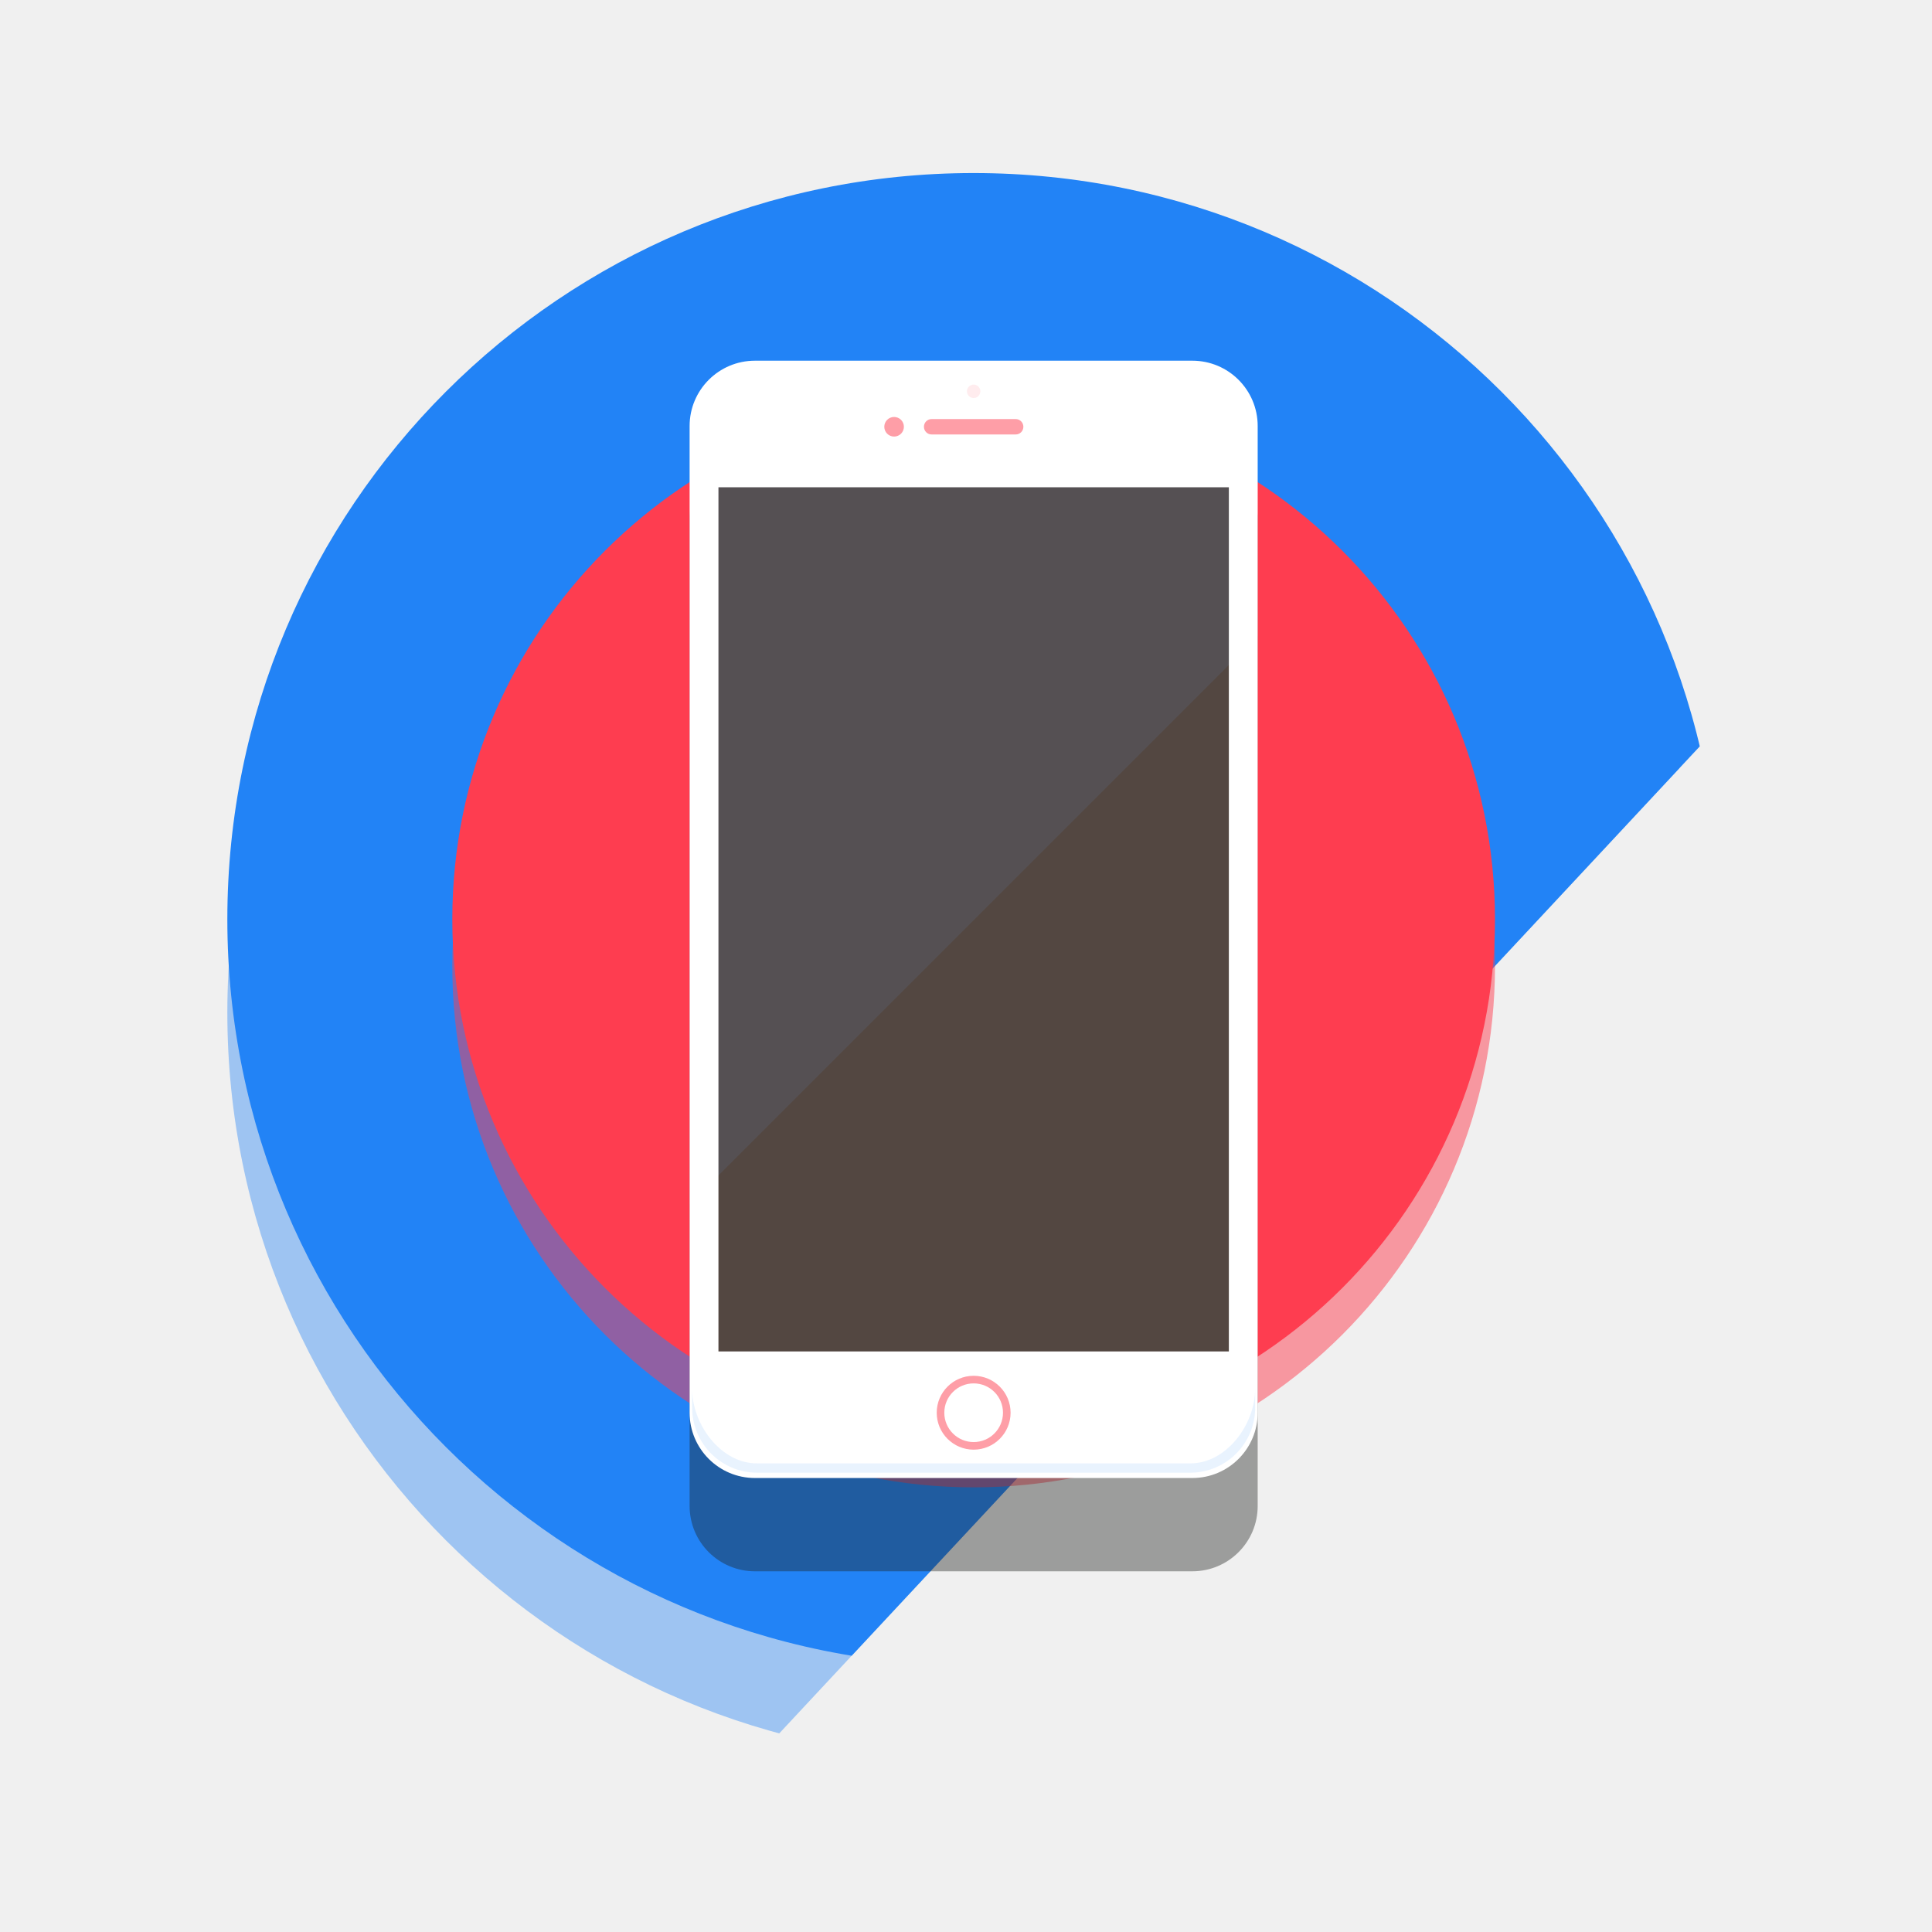
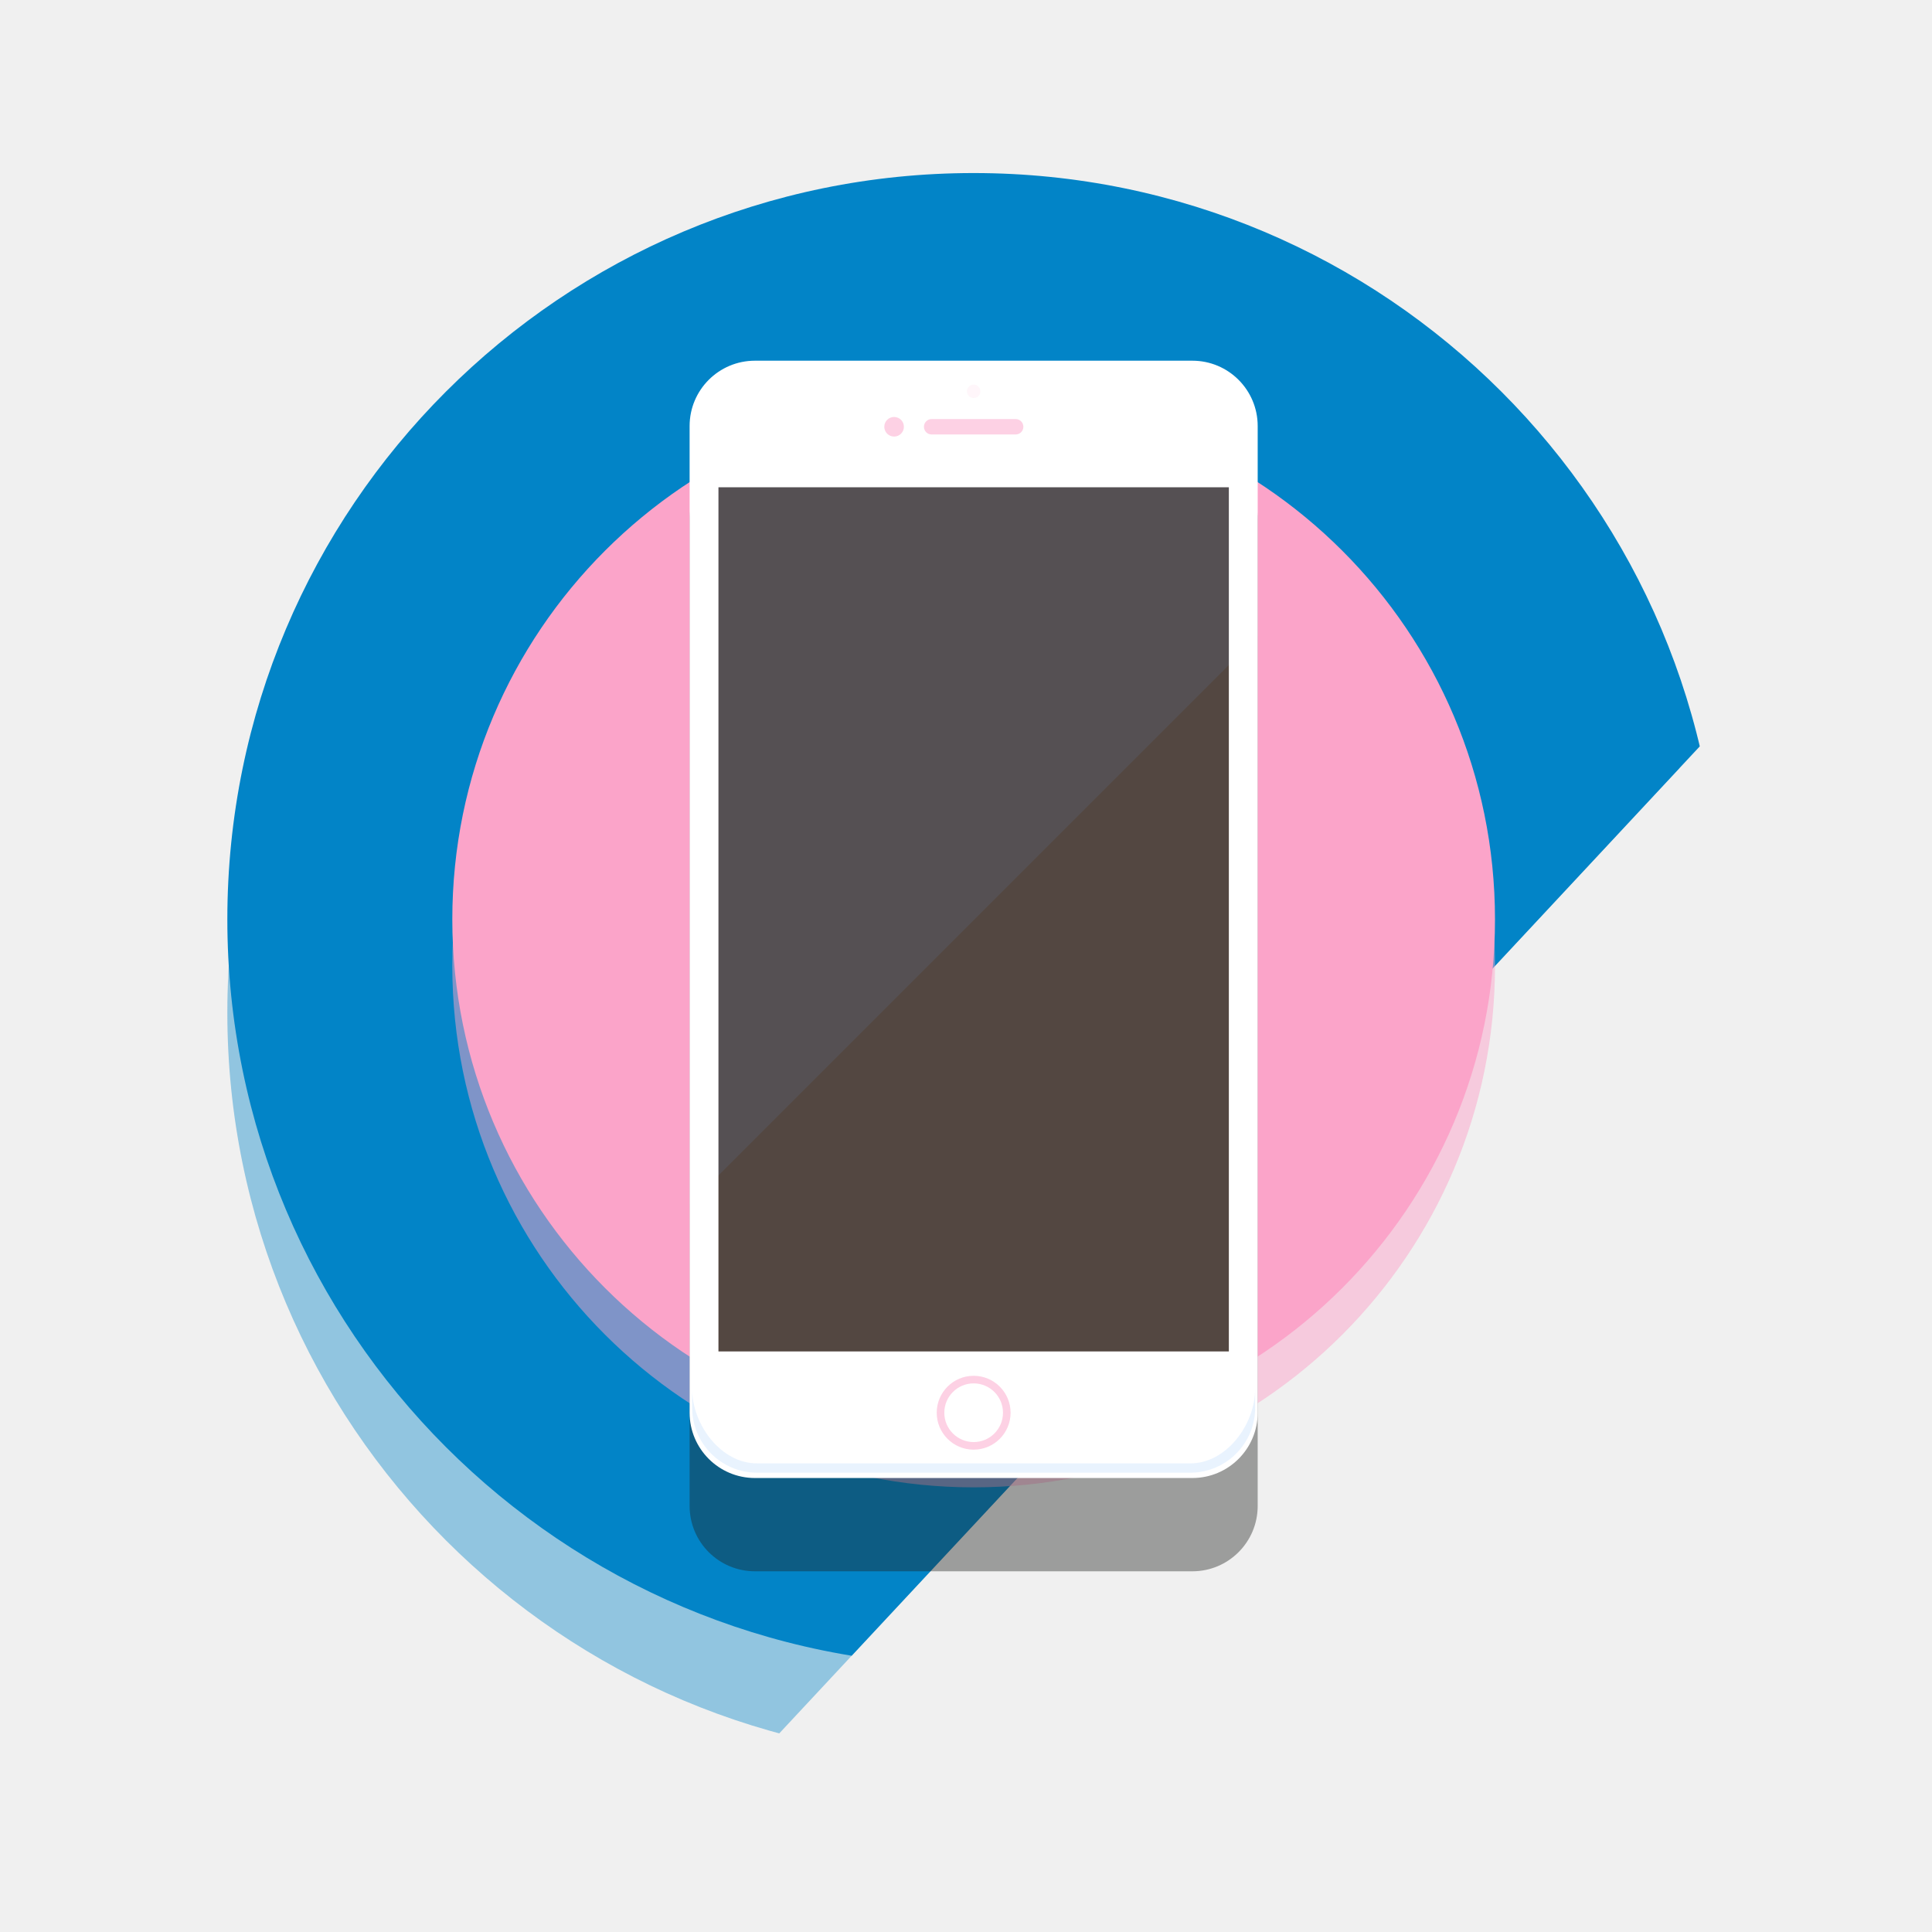
<svg xmlns="http://www.w3.org/2000/svg" width="207.1px" height="207.1px" viewBox="-5 0 207.1 207.1">
  <defs>
    <clipPath id="clip-path">
      <path id="Path_105" data-name="Path 105" d="M1459.033,874.881V816.206h-197.1v207.1h58.675Z" fill="none" />
    </clipPath>
  </defs>
  <g id="Group_98" data-name="Group 98" transform="translate(-1261.932 -816.206)">
    <g id="Group_96" data-name="Group 96">
      <g id="Group_95" data-name="Group 95" clip-path="url(#clip-path)">
-         <circle id="Ellipse_160" data-name="Ellipse 160" cx="80" cy="80" r="80" transform="translate(1281.302 844.756)" fill="#2283f6" opacity="0.4" />
-         <circle id="Ellipse_161" data-name="Ellipse 161" cx="80" cy="80" r="80" transform="translate(1281.302 834.756)" fill="#2283f6" />
+         <circle id="Ellipse_160" data-name="Ellipse 160" cx="80" cy="80" r="80" transform="translate(1281.302 844.756)" fill="#0284c7" opacity="0.4" />
+         <circle id="Ellipse_161" data-name="Ellipse 161" cx="80" cy="80" r="80" transform="translate(1281.302 834.756)" fill="#0284c7" />
      </g>
    </g>
-     <circle id="Ellipse_162" data-name="Ellipse 162" cx="55.885" cy="55.885" r="55.885" transform="translate(1305.417 863.872)" fill="#fe3d50" opacity="0.5" />
-     <circle id="Ellipse_163" data-name="Ellipse 163" cx="55.885" cy="55.885" r="55.885" transform="translate(1305.417 858.872)" fill="#fe3d50" />
+     <circle id="Ellipse_162" data-name="Ellipse 162" cx="55.885" cy="55.885" r="55.885" transform="translate(1305.417 863.872)" fill="#fba4c9" opacity="0.5" />
+     <circle id="Ellipse_163" data-name="Ellipse 163" cx="55.885" cy="55.885" r="55.885" transform="translate(1305.417 858.872)" fill="#fba4c9" />
    <g id="Group_97" data-name="Group 97">
      <rect id="Rectangle_116" data-name="Rectangle 116" width="60.894" height="119.769" rx="7" transform="translate(1330.855 864.872)" fill="#1f211e" opacity="0.4" />
      <rect id="Rectangle_117" data-name="Rectangle 117" width="60.894" height="119.769" rx="7" transform="translate(1330.855 854.872)" fill="#fff" />
      <path id="Path_106" data-name="Path 106" d="M1384.541,973.072h-46.478c-3.831,0-6.938-4.134-6.938-8v2a6.97,6.97,0,0,0,6.938,7h46.478a6.969,6.969,0,0,0,6.937-7v-2C1391.478,968.938,1388.372,973.072,1384.541,973.072Z" fill="#2283f6" opacity="0.1" />
      <rect id="Rectangle_118" data-name="Rectangle 118" width="54.712" height="92.633" transform="translate(1333.946 868.439)" fill="#534741" />
      <path id="Path_107" data-name="Path 107" d="M1384.749,854.872h-46.894a7,7,0,0,0-7,7v83.422l60.894-60.894V861.872A7,7,0,0,0,1384.749,854.872Z" fill="#2283f6" opacity="0.1" style="mix-blend-mode: screen;isolation: isolate" />
-       <circle id="Ellipse_164" data-name="Ellipse 164" cx="3.959" cy="3.959" r="3.959" transform="translate(1357.343 963.684)" fill="#fe3d50" opacity="0.5" />
+       <circle id="Ellipse_164" data-name="Ellipse 164" cx="3.959" cy="3.959" r="3.959" transform="translate(1357.343 963.684)" fill="#fba4c9" opacity="0.5" />
      <circle id="Ellipse_165" data-name="Ellipse 165" cx="3.145" cy="3.145" r="3.145" transform="translate(1358.157 964.498)" fill="#fff" />
-       <rect id="Rectangle_119" data-name="Rectangle 119" width="10.658" height="1.65" rx="0.82" transform="translate(1355.973 861.128)" fill="#fe3d50" opacity="0.5" />
-       <circle id="Ellipse_166" data-name="Ellipse 166" cx="1.051" cy="1.051" r="1.051" transform="translate(1351.723 860.902)" fill="#fe3d50" opacity="0.5" />
-       <circle id="Ellipse_167" data-name="Ellipse 167" cx="0.719" cy="0.719" r="0.719" transform="translate(1360.583 857.433)" fill="#fe3d50" opacity="0.1" />
+       <rect id="Rectangle_119" data-name="Rectangle 119" width="10.658" height="1.65" rx="0.82" transform="translate(1355.973 861.128)" fill="#fba4c9" opacity="0.5" />
+       <circle id="Ellipse_166" data-name="Ellipse 166" cx="1.051" cy="1.051" r="1.051" transform="translate(1351.723 860.902)" fill="#fba4c9" opacity="0.5" />
+       <circle id="Ellipse_167" data-name="Ellipse 167" cx="0.719" cy="0.719" r="0.719" transform="translate(1360.583 857.433)" fill="#fba4c9" opacity="0.1" />
    </g>
  </g>
</svg>
